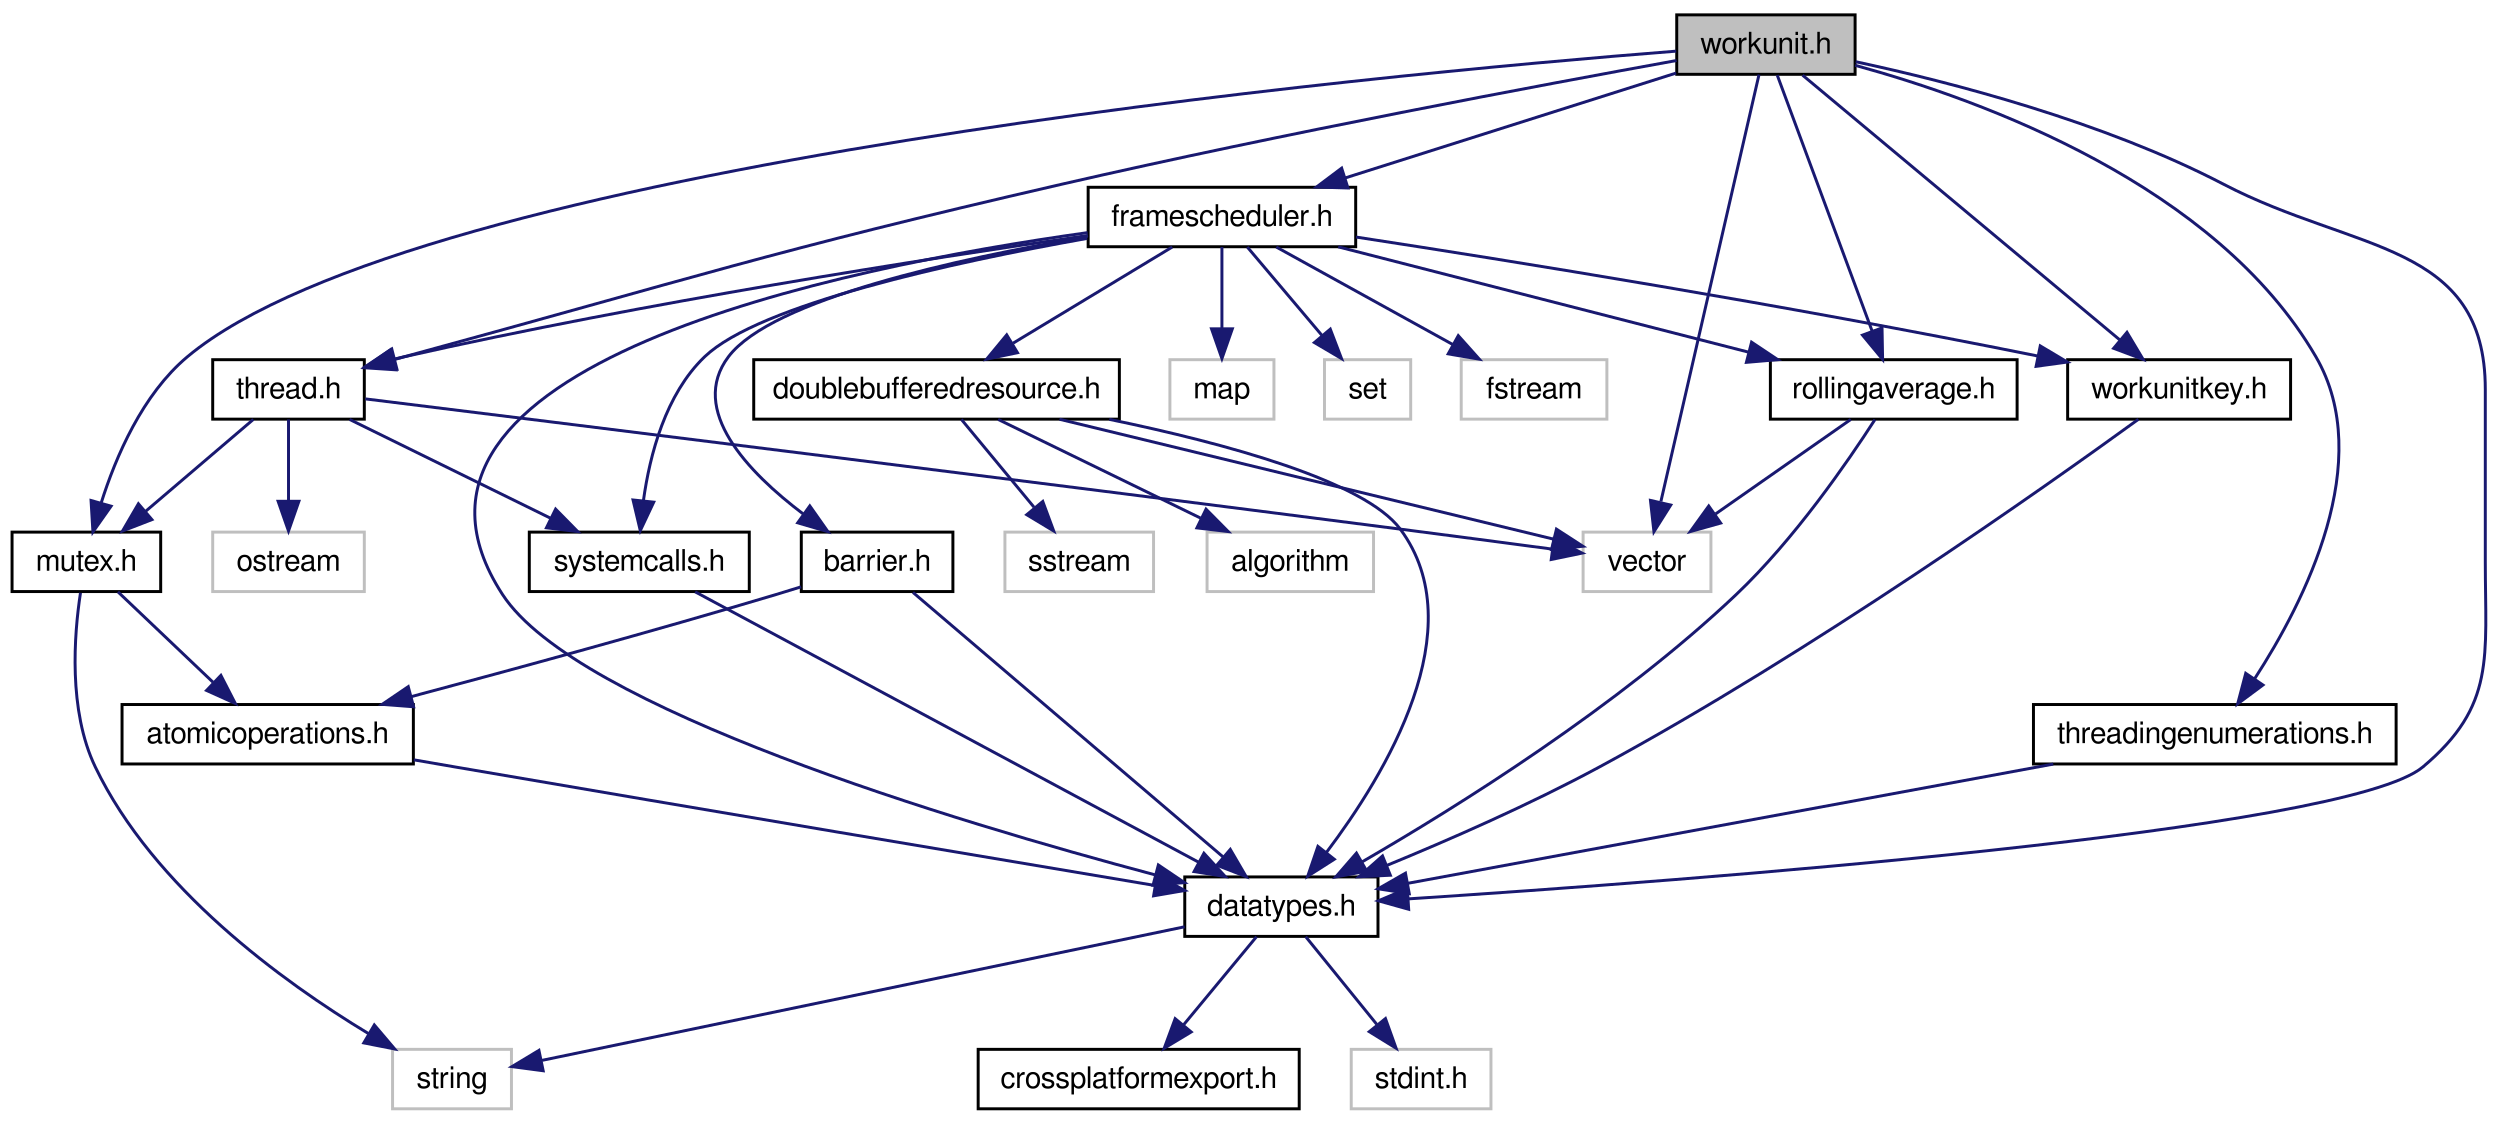
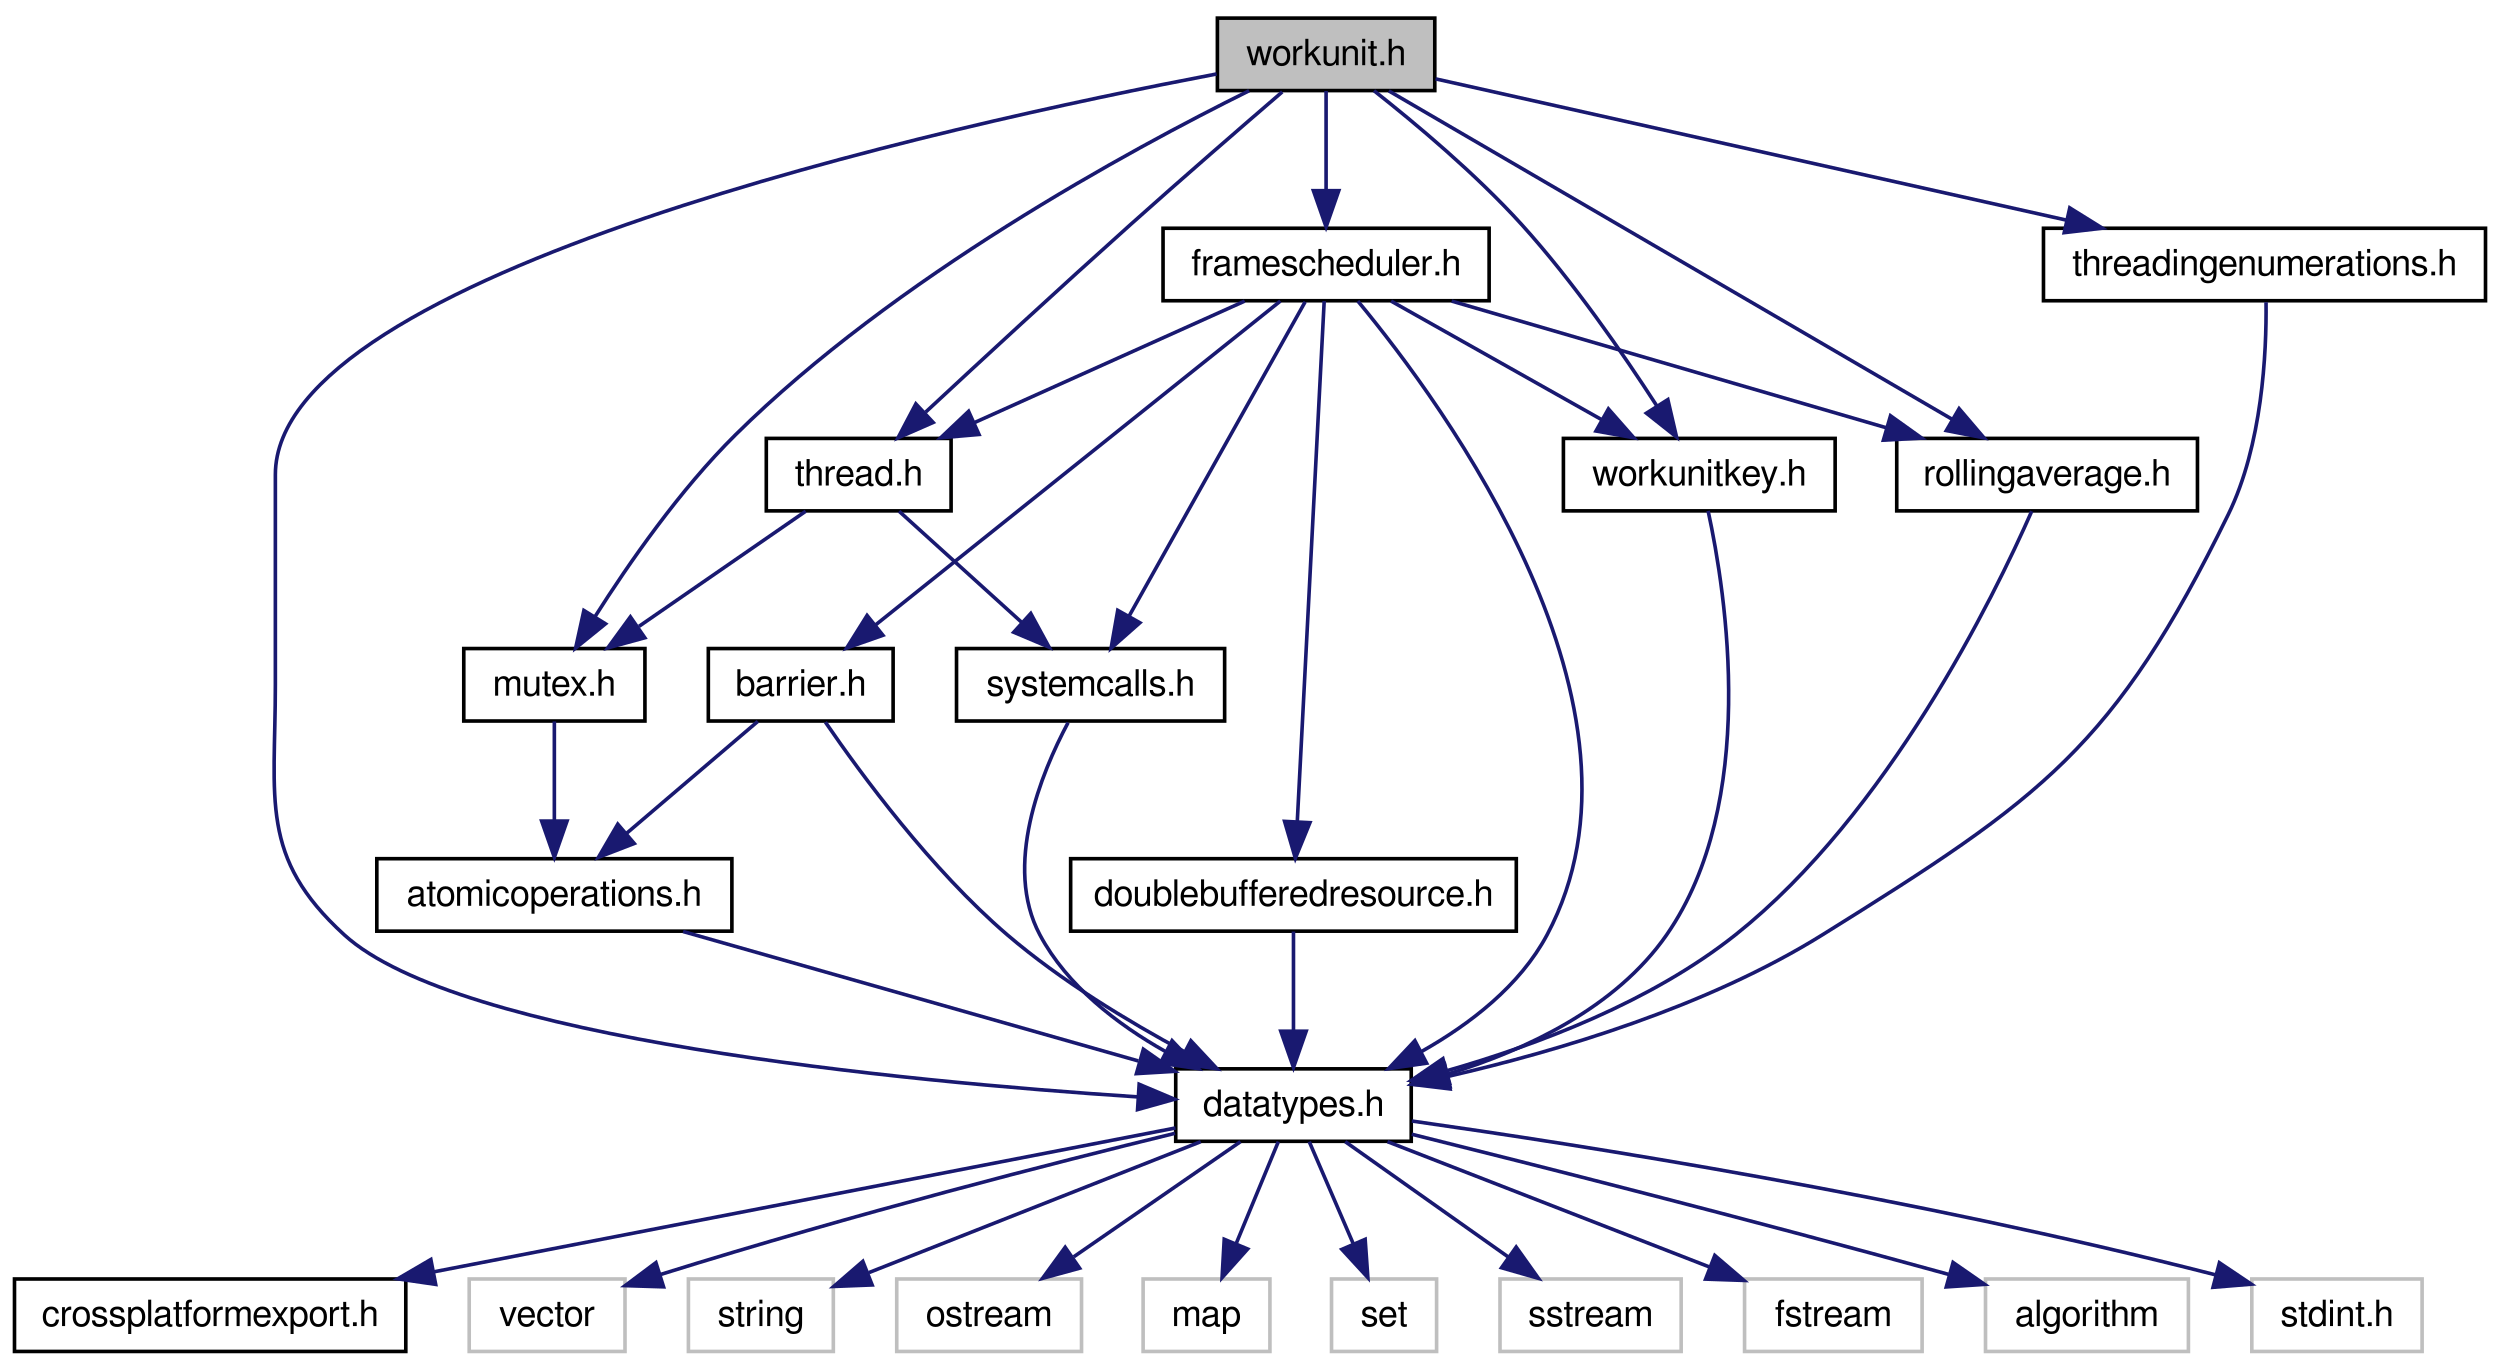
- <svg xmlns="http://www.w3.org/2000/svg" xmlns:xlink="http://www.w3.org/1999/xlink" width="841pt" height="378pt" viewBox="0.00 0.00 840.89 378.00">
+ <svg xmlns="http://www.w3.org/2000/svg" xmlns:xlink="http://www.w3.org/1999/xlink" width="690pt" height="378pt" viewBox="0.00 0.00 690.00 378.00">
  <g id="graph1" class="graph" transform="scale(1 1) rotate(0) translate(4 374)">
-     <polygon fill="white" stroke="white" points="-4,5 -4,-374 837.887,-374 837.887,5 -4,5" />
+     <polygon fill="white" stroke="white" points="-4,5 -4,-374 687,-374 687,5 -4,5" />
    <g id="node1" class="node">
-       <polygon fill="#bfbfbf" stroke="black" points="560,-349 560,-369 620,-369 620,-349 560,-349" />
-       <text text-anchor="middle" x="590" y="-356" font-family="FreeSans" font-size="10.00">workunit.h</text>
+       <polygon fill="#bfbfbf" stroke="black" points="332,-349 332,-369 392,-369 392,-349 332,-349" />
+       <text text-anchor="middle" x="362" y="-356" font-family="FreeSans" font-size="10.00">workunit.h</text>
    </g>
    <g id="node3" class="node">
      <a xlink:href="datatypes_8h.html" target="_top" xlink:title="This file declares a few typedefs to allow flexibility, in case a change is required/desired.">
-         <polygon fill="white" stroke="black" points="394.5,-59 394.5,-79 459.5,-79 459.5,-59 394.5,-59" />
-         <text text-anchor="middle" x="427" y="-66" font-family="FreeSans" font-size="10.00">datatypes.h</text>
+         <polygon fill="white" stroke="black" points="320.5,-59 320.5,-79 385.5,-79 385.5,-59 320.5,-59" />
+         <text text-anchor="middle" x="353" y="-66" font-family="FreeSans" font-size="10.00">datatypes.h</text>
      </a>
    </g>
    <g id="edge2" class="edge">
-       <path fill="none" stroke="midnightblue" d="M620.209,-353.238C652.212,-346.359 703.597,-333.064 744,-312 788.07,-289.023 832,-292.7 832,-243 832,-243 832,-243 832,-185 832,-152.944 835.547,-136.616 811,-116 785.222,-94.35 564.308,-77.784 469.706,-71.618" />
-       <polygon fill="midnightblue" stroke="midnightblue" points="469.821,-68.118 459.617,-70.968 469.371,-75.104 469.821,-68.118" />
-     </g>
-     <g id="node11" class="node">
+       <path fill="none" stroke="midnightblue" d="M331.786,-353.589C257.509,-339.431 72,-298.513 72,-243 72,-243 72,-243 72,-185 72,-153.192 67.506,-137.443 91,-116 122.427,-87.316 244.209,-75.579 310.095,-71.25" />
+       <polygon fill="midnightblue" stroke="midnightblue" points="310.406,-74.738 320.167,-70.618 309.967,-67.751 310.406,-74.738" />
+     </g>
+     <g id="node25" class="node">
      <a xlink:href="framescheduler_8h.html" target="_top" xlink:title="This file has the Declarations for the main FrameScheduler class.">
-         <polygon fill="white" stroke="black" points="362,-291 362,-311 452,-311 452,-291 362,-291" />
-         <text text-anchor="middle" x="407" y="-298" font-family="FreeSans" font-size="10.00">framescheduler.h</text>
-       </a>
-     </g>
-     <g id="edge10" class="edge">
-       <path fill="none" stroke="midnightblue" d="M559.781,-349.422C529.383,-339.788 482.283,-324.86 448.415,-314.126" />
-       <polygon fill="midnightblue" stroke="midnightblue" points="449.391,-310.764 438.801,-311.079 447.276,-317.437 449.391,-310.764" />
-     </g>
-     <g id="node21" class="node">
-       <polygon fill="white" stroke="#bfbfbf" points="528.5,-175 528.5,-195 571.5,-195 571.5,-175 528.5,-175" />
-       <text text-anchor="middle" x="550" y="-182" font-family="FreeSans" font-size="10.00">vector</text>
-     </g>
-     <g id="edge78" class="edge">
-       <path fill="none" stroke="midnightblue" d="M587.677,-348.893C581.27,-321.023 563.259,-242.675 554.67,-205.313" />
-       <polygon fill="midnightblue" stroke="midnightblue" points="557.981,-204.097 552.33,-195.135 551.159,-205.665 557.981,-204.097" />
-     </g>
-     <g id="node23" class="node">
+         <polygon fill="white" stroke="black" points="317,-291 317,-311 407,-311 407,-291 317,-291" />
+         <text text-anchor="middle" x="362" y="-298" font-family="FreeSans" font-size="10.00">framescheduler.h</text>
+       </a>
+     </g>
+     <g id="edge24" class="edge">
+       <path fill="none" stroke="midnightblue" d="M362,-348.897C362,-341.339 362,-330.748 362,-321.446" />
+       <polygon fill="midnightblue" stroke="midnightblue" points="365.5,-321.378 362,-311.378 358.5,-321.378 365.5,-321.378" />
+     </g>
+     <g id="node31" class="node">
      <a xlink:href="thread_8h.html" target="_top" xlink:title="This file defines a minimalistic cross-platform thread that the scheduler uses to schedule tasks...">
-         <polygon fill="white" stroke="black" points="67.5,-233 67.5,-253 118.5,-253 118.5,-233 67.5,-233" />
-         <text text-anchor="middle" x="93" y="-240" font-family="FreeSans" font-size="10.00">thread.h</text>
-       </a>
-     </g>
-     <g id="edge74" class="edge">
-       <path fill="none" stroke="midnightblue" d="M559.945,-353.646C514.828,-345.473 426.99,-329.029 353,-312 254.039,-289.224 229.983,-280.673 132,-254 130.778,-253.667 129.535,-253.327 128.281,-252.982" />
-       <polygon fill="midnightblue" stroke="midnightblue" points="129.147,-249.59 118.575,-250.286 127.273,-256.335 129.147,-249.59" />
-     </g>
-     <g id="node28" class="node">
+         <polygon fill="white" stroke="black" points="207.5,-233 207.5,-253 258.5,-253 258.5,-233 207.5,-233" />
+         <text text-anchor="middle" x="233" y="-240" font-family="FreeSans" font-size="10.00">thread.h</text>
+       </a>
+     </g>
+     <g id="edge68" class="edge">
+       <path fill="none" stroke="midnightblue" d="M349.906,-348.64C338.907,-339.179 322.263,-324.764 308,-312 288.532,-294.579 266.571,-274.299 251.469,-260.254" />
+       <polygon fill="midnightblue" stroke="midnightblue" points="253.547,-257.406 243.844,-253.151 248.775,-262.528 253.547,-257.406" />
+     </g>
+     <g id="node36" class="node">
      <a xlink:href="mutex_8h.html" target="_top" xlink:title="This file declares and defines a mutex that is a partial implementation.">
-         <polygon fill="white" stroke="black" points="0,-175 0,-195 50,-195 50,-175 0,-175" />
-         <text text-anchor="middle" x="25" y="-182" font-family="FreeSans" font-size="10.00">mutex.h</text>
-       </a>
-     </g>
-     <g id="edge66" class="edge">
-       <path fill="none" stroke="midnightblue" d="M559.818,-356.796C459.109,-348.884 136.596,-318.867 59,-254 43.849,-241.334 34.857,-220.278 29.964,-204.751" />
-       <polygon fill="midnightblue" stroke="midnightblue" points="33.309,-203.716 27.206,-195.056 26.576,-205.632 33.309,-203.716" />
-     </g>
-     <g id="node37" class="node">
+         <polygon fill="white" stroke="black" points="124,-175 124,-195 174,-195 174,-175 124,-175" />
+         <text text-anchor="middle" x="149" y="-182" font-family="FreeSans" font-size="10.00">mutex.h</text>
+       </a>
+     </g>
+     <g id="edge60" class="edge">
+       <path fill="none" stroke="midnightblue" d="M340.754,-348.955C307.629,-332.546 242.927,-297.427 199,-254 183.639,-238.813 169.534,-218.503 160.251,-203.855" />
+       <polygon fill="midnightblue" stroke="midnightblue" points="163.113,-201.828 154.881,-195.157 157.156,-205.505 163.113,-201.828" />
+     </g>
+     <g id="node41" class="node">
      <a xlink:href="workunitkey_8h.html" target="_top" xlink:title="This file defines the metadata used to sort workunits.">
-         <polygon fill="white" stroke="black" points="691.5,-233 691.5,-253 766.5,-253 766.5,-233 691.5,-233" />
-         <text text-anchor="middle" x="729" y="-240" font-family="FreeSans" font-size="10.00">workunitkey.h</text>
-       </a>
-     </g>
-     <g id="edge76" class="edge">
-       <path fill="none" stroke="midnightblue" d="M602.335,-348.706C626.404,-328.62 679.819,-284.043 709.007,-259.685" />
-       <polygon fill="midnightblue" stroke="midnightblue" points="711.456,-262.2 716.891,-253.106 706.971,-256.826 711.456,-262.2" />
-     </g>
-     <g id="node41" class="node">
+         <polygon fill="white" stroke="black" points="427.5,-233 427.5,-253 502.5,-253 502.5,-233 427.5,-233" />
+         <text text-anchor="middle" x="465" y="-240" font-family="FreeSans" font-size="10.00">workunitkey.h</text>
+       </a>
+     </g>
+     <g id="edge70" class="edge">
+       <path fill="none" stroke="midnightblue" d="M375.216,-348.964C386.658,-339.945 403.317,-326.001 416,-312 430.241,-296.279 444.004,-276.344 453.299,-261.949" />
+       <polygon fill="midnightblue" stroke="midnightblue" points="456.326,-263.709 458.721,-253.389 450.413,-259.963 456.326,-263.709" />
+     </g>
+     <g id="node45" class="node">
      <a xlink:href="rollingaverage_8h.html" target="_top" xlink:title="This stores the implementation and the declaration of the RollingAverage, BufferedRollingAverage, WeightedRollingAverage and the DefaultRollingAverage.">
-         <polygon fill="white" stroke="black" points="591.5,-233 591.5,-253 674.5,-253 674.5,-233 591.5,-233" />
-         <text text-anchor="middle" x="633" y="-240" font-family="FreeSans" font-size="10.00">rollingaverage.h</text>
-       </a>
-     </g>
-     <g id="edge68" class="edge">
-       <path fill="none" stroke="midnightblue" d="M593.816,-348.706C600.974,-329.396 616.523,-287.451 625.736,-262.596" />
-       <polygon fill="midnightblue" stroke="midnightblue" points="629.06,-263.699 629.254,-253.106 622.496,-261.266 629.06,-263.699" />
-     </g>
-     <g id="node57" class="node">
+         <polygon fill="white" stroke="black" points="519.5,-233 519.5,-253 602.5,-253 602.5,-233 519.5,-233" />
+         <text text-anchor="middle" x="561" y="-240" font-family="FreeSans" font-size="10.00">rollingaverage.h</text>
+       </a>
+     </g>
+     <g id="edge62" class="edge">
+       <path fill="none" stroke="midnightblue" d="M379.312,-348.909C414.301,-328.513 493.609,-282.283 534.905,-258.211" />
+       <polygon fill="midnightblue" stroke="midnightblue" points="536.71,-261.21 543.586,-253.151 533.184,-255.163 536.71,-261.21" />
+     </g>
+     <g id="node54" class="node">
      <a xlink:href="threadingenumerations_8h.html" target="_top" xlink:title="Any enumerations the threading library requires are all declared here.">
-         <polygon fill="white" stroke="black" points="680,-117 680,-137 802,-137 802,-117 680,-117" />
-         <text text-anchor="middle" x="741" y="-124" font-family="FreeSans" font-size="10.00">threadingenumerations.h</text>
-       </a>
-     </g>
-     <g id="edge70" class="edge">
-       <path fill="none" stroke="midnightblue" d="M620.036,-352.024C663.259,-340.186 741.481,-311.619 775,-254 795.342,-219.033 771.221,-171.61 754.452,-145.739" />
-       <polygon fill="midnightblue" stroke="midnightblue" points="757.207,-143.565 748.703,-137.245 751.41,-147.488 757.207,-143.565" />
+         <polygon fill="white" stroke="black" points="560,-291 560,-311 682,-311 682,-291 560,-291" />
+         <text text-anchor="middle" x="621" y="-298" font-family="FreeSans" font-size="10.00">threadingenumerations.h</text>
+       </a>
+     </g>
+     <g id="edge64" class="edge">
+       <path fill="none" stroke="midnightblue" d="M392.217,-352.233C434.84,-342.688 513.323,-325.113 566.335,-313.242" />
+       <polygon fill="midnightblue" stroke="midnightblue" points="567.257,-316.622 576.251,-311.021 565.727,-309.791 567.257,-316.622" />
    </g>
    <g id="node5" class="node">
      <a xlink:href="crossplatformexport_8h.html" target="_top" xlink:title="This file determines what features are offered by the compiler that this library can take advantage o...">
-         <polygon fill="white" stroke="black" points="325,-1 325,-21 433,-21 433,-1 325,-1" />
-         <text text-anchor="middle" x="379" y="-8" font-family="FreeSans" font-size="10.00">crossplatformexport.h</text>
+         <polygon fill="white" stroke="black" points="0,-1 0,-21 108,-21 108,-1 0,-1" />
+         <text text-anchor="middle" x="54" y="-8" font-family="FreeSans" font-size="10.00">crossplatformexport.h</text>
      </a>
    </g>
    <g id="edge4" class="edge">
-       <path fill="none" stroke="midnightblue" d="M418.639,-58.897C411.908,-50.764 402.27,-39.118 394.184,-29.347" />
-       <polygon fill="midnightblue" stroke="midnightblue" points="396.66,-26.85 387.588,-21.378 391.268,-31.313 396.66,-26.85" />
+       <path fill="none" stroke="midnightblue" d="M320.433,-62.683C271.47,-53.185 178.02,-35.057 115.844,-22.997" />
+       <polygon fill="midnightblue" stroke="midnightblue" points="116.247,-19.51 105.764,-21.041 114.914,-26.381 116.247,-19.51" />
    </g>
    <g id="node7" class="node">
-       <polygon fill="white" stroke="#bfbfbf" points="128,-1 128,-21 168,-21 168,-1 128,-1" />
-       <text text-anchor="middle" x="148" y="-8" font-family="FreeSans" font-size="10.00">string</text>
+       <polygon fill="white" stroke="#bfbfbf" points="125.5,-1 125.5,-21 168.5,-21 168.5,-1 125.5,-1" />
+       <text text-anchor="middle" x="147" y="-8" font-family="FreeSans" font-size="10.00">vector</text>
    </g>
    <g id="edge6" class="edge">
-       <path fill="none" stroke="midnightblue" d="M394.449,-62.233C339.985,-50.911 231.164,-28.289 178.265,-17.292" />
-       <polygon fill="midnightblue" stroke="midnightblue" points="178.667,-13.8 168.164,-15.192 177.242,-20.654 178.667,-13.8" />
+       <path fill="none" stroke="midnightblue" d="M320.307,-61.21C286.788,-53.018 232.988,-39.302 178.389,-22.27" />
+       <polygon fill="midnightblue" stroke="midnightblue" points="179.139,-18.836 168.55,-19.166 177.034,-25.512 179.139,-18.836" />
    </g>
    <g id="node9" class="node">
-       <polygon fill="white" stroke="#bfbfbf" points="450.5,-1 450.5,-21 497.5,-21 497.5,-1 450.5,-1" />
-       <text text-anchor="middle" x="474" y="-8" font-family="FreeSans" font-size="10.00">stdint.h</text>
+       <polygon fill="white" stroke="#bfbfbf" points="186,-1 186,-21 226,-21 226,-1 186,-1" />
+       <text text-anchor="middle" x="206" y="-8" font-family="FreeSans" font-size="10.00">string</text>
    </g>
    <g id="edge8" class="edge">
-       <path fill="none" stroke="midnightblue" d="M435.187,-58.897C441.777,-50.764 451.214,-39.118 459.133,-29.347" />
-       <polygon fill="midnightblue" stroke="midnightblue" points="462.014,-31.351 465.591,-21.378 456.575,-26.943 462.014,-31.351" />
+       <path fill="none" stroke="midnightblue" d="M327.395,-58.897C301.865,-48.825 262.682,-33.364 235.778,-22.749" />
+       <polygon fill="midnightblue" stroke="midnightblue" points="236.709,-19.354 226.122,-18.939 234.139,-25.865 236.709,-19.354" />
+     </g>
+     <g id="node11" class="node">
+       <polygon fill="white" stroke="#bfbfbf" points="243.5,-1 243.5,-21 294.5,-21 294.5,-1 243.5,-1" />
+       <text text-anchor="middle" x="269" y="-8" font-family="FreeSans" font-size="10.00">ostream</text>
+     </g>
+     <g id="edge10" class="edge">
+       <path fill="none" stroke="midnightblue" d="M338.368,-58.897C325.678,-50.135 307.085,-37.297 292.341,-27.116" />
+       <polygon fill="midnightblue" stroke="midnightblue" points="293.964,-23.983 283.746,-21.182 289.986,-29.744 293.964,-23.983" />
+     </g>
+     <g id="node13" class="node">
+       <polygon fill="white" stroke="#bfbfbf" points="311.5,-1 311.5,-21 346.5,-21 346.5,-1 311.5,-1" />
+       <text text-anchor="middle" x="329" y="-8" font-family="FreeSans" font-size="10.00">map</text>
    </g>
    <g id="edge12" class="edge">
-       <path fill="none" stroke="midnightblue" d="M361.814,-295.746C278.805,-284.13 114.916,-250.948 165,-174 189.854,-135.815 316.841,-97.702 384.471,-79.705" />
-       <polygon fill="midnightblue" stroke="midnightblue" points="385.615,-83.023 394.396,-77.095 383.834,-76.253 385.615,-83.023" />
-     </g>
-     <g id="node14" class="node">
+       <path fill="none" stroke="midnightblue" d="M348.82,-58.897C345.624,-51.175 341.118,-40.286 337.21,-30.841" />
+       <polygon fill="midnightblue" stroke="midnightblue" points="340.352,-29.279 333.294,-21.378 333.884,-31.956 340.352,-29.279" />
+     </g>
+     <g id="node15" class="node">
+       <polygon fill="white" stroke="#bfbfbf" points="363.5,-1 363.5,-21 392.5,-21 392.5,-1 363.5,-1" />
+       <text text-anchor="middle" x="378" y="-8" font-family="FreeSans" font-size="10.00">set</text>
+     </g>
+     <g id="edge14" class="edge">
+       <path fill="none" stroke="midnightblue" d="M357.355,-58.897C360.683,-51.175 365.377,-40.286 369.448,-30.841" />
+       <polygon fill="midnightblue" stroke="midnightblue" points="372.783,-31.946 373.527,-21.378 366.354,-29.175 372.783,-31.946" />
+     </g>
+     <g id="node17" class="node">
+       <polygon fill="white" stroke="#bfbfbf" points="410,-1 410,-21 460,-21 460,-1 410,-1" />
+       <text text-anchor="middle" x="435" y="-8" font-family="FreeSans" font-size="10.00">sstream</text>
+     </g>
+     <g id="edge16" class="edge">
+       <path fill="none" stroke="midnightblue" d="M367.283,-58.897C379.671,-50.135 397.822,-37.297 412.215,-27.116" />
+       <polygon fill="midnightblue" stroke="midnightblue" points="414.462,-29.814 420.605,-21.182 410.42,-24.099 414.462,-29.814" />
+     </g>
+     <g id="node19" class="node">
+       <polygon fill="white" stroke="#bfbfbf" points="477.5,-1 477.5,-21 526.5,-21 526.5,-1 477.5,-1" />
+       <text text-anchor="middle" x="502" y="-8" font-family="FreeSans" font-size="10.00">fstream</text>
+     </g>
+     <g id="edge18" class="edge">
+       <path fill="none" stroke="midnightblue" d="M378.954,-58.897C403.608,-49.3 440.824,-34.813 467.871,-24.285" />
+       <polygon fill="midnightblue" stroke="midnightblue" points="469.284,-27.491 477.333,-20.602 466.744,-20.968 469.284,-27.491" />
+     </g>
+     <g id="node21" class="node">
+       <polygon fill="white" stroke="#bfbfbf" points="544,-1 544,-21 600,-21 600,-1 544,-1" />
+       <text text-anchor="middle" x="572" y="-8" font-family="FreeSans" font-size="10.00">algorithm</text>
+     </g>
+     <g id="edge20" class="edge">
+       <path fill="none" stroke="midnightblue" d="M385.643,-60.949C420.145,-52.357 476.381,-38.117 533.779,-22.278" />
+       <polygon fill="midnightblue" stroke="midnightblue" points="535.047,-25.558 543.749,-19.514 533.177,-18.813 535.047,-25.558" />
+     </g>
+     <g id="node23" class="node">
+       <polygon fill="white" stroke="#bfbfbf" points="617.5,-1 617.5,-21 664.5,-21 664.5,-1 617.5,-1" />
+       <text text-anchor="middle" x="641" y="-8" font-family="FreeSans" font-size="10.00">stdint.h</text>
+     </g>
+     <g id="edge22" class="edge">
+       <path fill="none" stroke="midnightblue" d="M385.671,-64.601C432.852,-57.903 522.88,-43.832 607.588,-22.114" />
+       <polygon fill="midnightblue" stroke="midnightblue" points="608.561,-25.477 617.355,-19.569 606.796,-18.704 608.561,-25.477" />
+     </g>
+     <g id="edge26" class="edge">
+       <path fill="none" stroke="midnightblue" d="M370.775,-290.89C394.551,-262.209 456.249,-178.373 423,-116 415.503,-101.936 401.722,-91.334 388.357,-83.792" />
+       <polygon fill="midnightblue" stroke="midnightblue" points="389.741,-80.567 379.254,-79.055 386.509,-86.776 389.741,-80.567" />
+     </g>
+     <g id="node28" class="node">
      <a xlink:href="doublebufferedresource_8h.html" target="_top" xlink:title="This file defines the template double buffered resources that can be attached to a thread...">
-         <polygon fill="white" stroke="black" points="249.5,-233 249.5,-253 372.5,-253 372.5,-233 249.5,-233" />
-         <text text-anchor="middle" x="311" y="-240" font-family="FreeSans" font-size="10.00">doublebufferedresource.h</text>
-       </a>
-     </g>
-     <g id="edge14" class="edge">
-       <path fill="none" stroke="midnightblue" d="M390.278,-290.897C375.502,-281.97 353.721,-268.811 336.726,-258.543" />
-       <polygon fill="midnightblue" stroke="midnightblue" points="338.221,-255.357 327.852,-253.182 334.602,-261.349 338.221,-255.357" />
-     </g>
-     <g id="edge24" class="edge">
-       <path fill="none" stroke="midnightblue" d="M361.94,-294.792C307.233,-286.912 212.318,-272.137 132,-254 130.936,-253.76 129.859,-253.508 128.772,-253.248" />
-       <polygon fill="midnightblue" stroke="midnightblue" points="129.471,-249.814 118.915,-250.722 127.733,-256.595 129.471,-249.814" />
-     </g>
-     <g id="node25" class="node">
+         <polygon fill="white" stroke="black" points="291.5,-117 291.5,-137 414.5,-137 414.5,-117 291.5,-117" />
+         <text text-anchor="middle" x="353" y="-124" font-family="FreeSans" font-size="10.00">doublebufferedresource.h</text>
+       </a>
+     </g>
+     <g id="edge28" class="edge">
+       <path fill="none" stroke="midnightblue" d="M361.477,-290.893C360.036,-263.023 355.983,-184.675 354.051,-147.313" />
+       <polygon fill="midnightblue" stroke="midnightblue" points="357.536,-146.941 353.524,-137.135 350.546,-147.302 357.536,-146.941" />
+     </g>
+     <g id="edge32" class="edge">
+       <path fill="none" stroke="midnightblue" d="M339.53,-290.897C318.939,-281.639 288.225,-267.83 265.06,-257.415" />
+       <polygon fill="midnightblue" stroke="midnightblue" points="266.201,-254.09 255.645,-253.182 263.331,-260.475 266.201,-254.09" />
+     </g>
+     <g id="node33" class="node">
      <a xlink:href="systemcalls_8h.html" target="_top" xlink:title="This file defines a minimalistic cross-platform thread that the scheduler uses to schedule tasks...">
-         <polygon fill="white" stroke="black" points="174,-175 174,-195 248,-195 248,-175 174,-175" />
-         <text text-anchor="middle" x="211" y="-182" font-family="FreeSans" font-size="10.00">systemcalls.h</text>
-       </a>
+         <polygon fill="white" stroke="black" points="260,-175 260,-195 334,-195 334,-175 260,-175" />
+         <text text-anchor="middle" x="297" y="-182" font-family="FreeSans" font-size="10.00">systemcalls.h</text>
+       </a>
+     </g>
+     <g id="edge48" class="edge">
+       <path fill="none" stroke="midnightblue" d="M356.232,-290.706C345.315,-271.223 321.487,-228.7 307.61,-203.934" />
+       <polygon fill="midnightblue" stroke="midnightblue" points="310.604,-202.118 302.663,-195.106 304.498,-205.54 310.604,-202.118" />
+     </g>
+     <g id="edge44" class="edge">
+       <path fill="none" stroke="midnightblue" d="M379.941,-290.897C396.015,-281.846 419.815,-268.444 438.154,-258.117" />
+       <polygon fill="midnightblue" stroke="midnightblue" points="439.923,-261.138 446.919,-253.182 436.488,-255.039 439.923,-261.138" />
+     </g>
+     <g id="edge50" class="edge">
+       <path fill="none" stroke="midnightblue" d="M396.663,-290.897C429.948,-281.196 480.377,-266.498 516.59,-255.944" />
+       <polygon fill="midnightblue" stroke="midnightblue" points="517.78,-259.243 526.401,-253.084 515.821,-252.522 517.78,-259.243" />
+     </g>
+     <g id="node48" class="node">
+       <a xlink:href="barrier_8h.html" target="_top" xlink:title="The declaration of the Mezzanine::Threading::Barrier Barrier synchronization primitive.">
+         <polygon fill="white" stroke="black" points="191.5,-175 191.5,-195 242.5,-195 242.5,-175 191.5,-175" />
+         <text text-anchor="middle" x="217" y="-182" font-family="FreeSans" font-size="10.00">barrier.h</text>
+       </a>
+     </g>
+     <g id="edge54" class="edge">
+       <path fill="none" stroke="midnightblue" d="M349.386,-290.909C324.32,-270.856 268.037,-225.83 237.554,-201.444" />
+       <polygon fill="midnightblue" stroke="midnightblue" points="239.683,-198.665 229.688,-195.151 235.31,-204.131 239.683,-198.665" />
+     </g>
+     <g id="edge30" class="edge">
+       <path fill="none" stroke="midnightblue" d="M353,-116.897C353,-109.339 353,-98.748 353,-89.446" />
+       <polygon fill="midnightblue" stroke="midnightblue" points="356.5,-89.378 353,-79.378 349.5,-89.378 356.5,-89.378" />
+     </g>
+     <g id="edge34" class="edge">
+       <path fill="none" stroke="midnightblue" d="M244.148,-232.897C253.485,-224.435 267.018,-212.172 278.052,-202.172" />
+       <polygon fill="midnightblue" stroke="midnightblue" points="280.489,-204.686 285.549,-195.378 275.789,-199.499 280.489,-204.686" />
+     </g>
+     <g id="edge38" class="edge">
+       <path fill="none" stroke="midnightblue" d="M218.368,-232.897C205.678,-224.135 187.085,-211.297 172.341,-201.116" />
+       <polygon fill="midnightblue" stroke="midnightblue" points="173.964,-197.983 163.746,-195.182 169.986,-203.744 173.964,-197.983" />
+     </g>
+     <g id="edge36" class="edge">
+       <path fill="none" stroke="midnightblue" d="M290.788,-174.558C283.292,-160.478 272.88,-134.984 283,-116 290.497,-101.936 304.278,-91.334 317.643,-83.792" />
+       <polygon fill="midnightblue" stroke="midnightblue" points="319.491,-86.776 326.746,-79.055 316.259,-80.567 319.491,-86.776" />
+     </g>
+     <g id="node38" class="node">
+       <a xlink:href="atomicoperations_8h.html" target="_top" xlink:title="Simple thread safe ways to check and change a specified variable atomically.">
+         <polygon fill="white" stroke="black" points="100,-117 100,-137 198,-137 198,-117 100,-117" />
+         <text text-anchor="middle" x="149" y="-124" font-family="FreeSans" font-size="10.00">atomicoperations.h</text>
+       </a>
+     </g>
+     <g id="edge40" class="edge">
+       <path fill="none" stroke="midnightblue" d="M149,-174.897C149,-167.339 149,-156.748 149,-147.446" />
+       <polygon fill="midnightblue" stroke="midnightblue" points="152.5,-147.378 149,-137.378 145.5,-147.378 152.5,-147.378" />
+     </g>
+     <g id="edge42" class="edge">
+       <path fill="none" stroke="midnightblue" d="M184.534,-116.897C219.49,-106.959 272.891,-91.776 310.172,-81.177" />
+       <polygon fill="midnightblue" stroke="midnightblue" points="311.569,-84.418 320.231,-78.317 309.655,-77.685 311.569,-84.418" />
    </g>
    <g id="edge46" class="edge">
-       <path fill="none" stroke="midnightblue" d="M361.676,-293.802C316.532,-285.772 251.376,-271.57 233,-254 219.837,-241.414 214.526,-220.982 212.396,-205.611" />
-       <polygon fill="midnightblue" stroke="midnightblue" points="215.86,-205.08 211.341,-195.498 208.898,-205.807 215.86,-205.08" />
-     </g>
-     <g id="edge42" class="edge">
-       <path fill="none" stroke="midnightblue" d="M452.107,-294.256C504.864,-286.16 595.038,-271.679 681.421,-254.237" />
-       <polygon fill="midnightblue" stroke="midnightblue" points="682.289,-257.633 691.389,-252.208 680.892,-250.773 682.289,-257.633" />
-     </g>
-     <g id="edge48" class="edge">
-       <path fill="none" stroke="midnightblue" d="M446.108,-290.963C484.39,-281.139 542.82,-266.144 584.141,-255.539" />
-       <polygon fill="midnightblue" stroke="midnightblue" points="585.176,-258.887 593.992,-253.011 583.436,-252.107 585.176,-258.887" />
-     </g>
-     <g id="node45" class="node">
-       <a xlink:href="barrier_8h.html" target="_top" xlink:title="The declaration of the Mezzanine::Threading::Barrier Barrier synchronization primitive.">
-         <polygon fill="white" stroke="black" points="265.5,-175 265.5,-195 316.5,-195 316.5,-175 265.5,-175" />
-         <text text-anchor="middle" x="291" y="-182" font-family="FreeSans" font-size="10.00">barrier.h</text>
-       </a>
-     </g>
-     <g id="edge54" class="edge">
-       <path fill="none" stroke="midnightblue" d="M361.804,-294.401C317.835,-286.948 255.588,-273.292 241,-254 227.459,-236.093 247.543,-215.169 266.145,-201.098" />
-       <polygon fill="midnightblue" stroke="midnightblue" points="268.363,-203.814 274.461,-195.15 264.291,-198.12 268.363,-203.814" />
-     </g>
-     <g id="node49" class="node">
-       <polygon fill="white" stroke="#bfbfbf" points="389.5,-233 389.5,-253 424.5,-253 424.5,-233 389.5,-233" />
-       <text text-anchor="middle" x="407" y="-240" font-family="FreeSans" font-size="10.00">map</text>
-     </g>
-     <g id="edge60" class="edge">
-       <path fill="none" stroke="midnightblue" d="M407,-290.897C407,-283.339 407,-272.748 407,-263.446" />
-       <polygon fill="midnightblue" stroke="midnightblue" points="410.5,-263.378 407,-253.378 403.5,-263.378 410.5,-263.378" />
-     </g>
-     <g id="node51" class="node">
-       <polygon fill="white" stroke="#bfbfbf" points="441.5,-233 441.5,-253 470.5,-253 470.5,-233 441.5,-233" />
-       <text text-anchor="middle" x="456" y="-240" font-family="FreeSans" font-size="10.00">set</text>
-     </g>
-     <g id="edge62" class="edge">
-       <path fill="none" stroke="midnightblue" d="M415.535,-290.897C422.476,-282.682 432.444,-270.883 440.75,-261.051" />
-       <polygon fill="midnightblue" stroke="midnightblue" points="443.453,-263.275 447.233,-253.378 438.106,-258.758 443.453,-263.275" />
-     </g>
-     <g id="node53" class="node">
-       <polygon fill="white" stroke="#bfbfbf" points="487.5,-233 487.5,-253 536.5,-253 536.5,-233 487.5,-233" />
-       <text text-anchor="middle" x="512" y="-240" font-family="FreeSans" font-size="10.00">fstream</text>
-     </g>
-     <g id="edge64" class="edge">
-       <path fill="none" stroke="midnightblue" d="M425.29,-290.897C441.676,-281.846 465.937,-268.444 484.633,-258.117" />
-       <polygon fill="midnightblue" stroke="midnightblue" points="486.507,-261.081 493.568,-253.182 483.122,-254.953 486.507,-261.081" />
-     </g>
-     <g id="edge16" class="edge">
-       <path fill="none" stroke="midnightblue" d="M369.128,-232.93C408.334,-224.817 455.021,-212.119 467,-196 491.775,-162.66 462.064,-113.554 442.149,-87.24" />
-       <polygon fill="midnightblue" stroke="midnightblue" points="444.796,-84.944 435.863,-79.246 439.293,-89.27 444.796,-84.944" />
-     </g>
-     <g id="node17" class="node">
-       <polygon fill="white" stroke="#bfbfbf" points="402,-175 402,-195 458,-195 458,-175 402,-175" />
-       <text text-anchor="middle" x="430" y="-182" font-family="FreeSans" font-size="10.00">algorithm</text>
-     </g>
-     <g id="edge18" class="edge">
-       <path fill="none" stroke="midnightblue" d="M331.728,-232.897C350.554,-223.722 378.55,-210.076 399.851,-199.694" />
-       <polygon fill="midnightblue" stroke="midnightblue" points="401.654,-202.709 409.11,-195.182 398.587,-196.417 401.654,-202.709" />
-     </g>
-     <g id="node19" class="node">
-       <polygon fill="white" stroke="#bfbfbf" points="334,-175 334,-195 384,-195 384,-175 334,-175" />
-       <text text-anchor="middle" x="359" y="-182" font-family="FreeSans" font-size="10.00">sstream</text>
-     </g>
-     <g id="edge20" class="edge">
-       <path fill="none" stroke="midnightblue" d="M319.361,-232.897C326.092,-224.764 335.73,-213.118 343.816,-203.347" />
-       <polygon fill="midnightblue" stroke="midnightblue" points="346.732,-205.313 350.412,-195.378 341.34,-200.85 346.732,-205.313" />
-     </g>
-     <g id="edge22" class="edge">
-       <path fill="none" stroke="midnightblue" d="M352.358,-232.963C399.63,-221.491 475.954,-202.969 518.601,-192.62" />
-       <polygon fill="midnightblue" stroke="midnightblue" points="519.535,-195.995 528.428,-190.235 517.885,-189.192 519.535,-195.995" />
-     </g>
-     <g id="edge40" class="edge">
-       <path fill="none" stroke="midnightblue" d="M118.853,-239.812C179.608,-232.307 336.221,-212.883 467,-196 483.867,-193.823 502.653,-191.338 518.081,-189.281" />
-       <polygon fill="midnightblue" stroke="midnightblue" points="518.712,-192.728 528.161,-187.935 517.786,-185.79 518.712,-192.728" />
-     </g>
-     <g id="edge26" class="edge">
-       <path fill="none" stroke="midnightblue" d="M113.554,-232.897C132.221,-223.722 159.983,-210.076 181.105,-199.694" />
-       <polygon fill="midnightblue" stroke="midnightblue" points="182.855,-202.734 190.286,-195.182 179.767,-196.452 182.855,-202.734" />
-     </g>
-     <g id="edge30" class="edge">
-       <path fill="none" stroke="midnightblue" d="M81.155,-232.897C71.138,-224.353 56.577,-211.933 44.792,-201.881" />
-       <polygon fill="midnightblue" stroke="midnightblue" points="47.047,-199.204 37.167,-195.378 42.504,-204.53 47.047,-199.204" />
-     </g>
-     <g id="node34" class="node">
-       <polygon fill="white" stroke="#bfbfbf" points="67.5,-175 67.5,-195 118.5,-195 118.5,-175 67.5,-175" />
-       <text text-anchor="middle" x="93" y="-182" font-family="FreeSans" font-size="10.00">ostream</text>
-     </g>
-     <g id="edge38" class="edge">
-       <path fill="none" stroke="midnightblue" d="M93,-232.897C93,-225.339 93,-214.748 93,-205.446" />
-       <polygon fill="midnightblue" stroke="midnightblue" points="96.5,-205.378 93,-195.378 89.5,-205.378 96.5,-205.378" />
-     </g>
-     <g id="edge28" class="edge">
-       <path fill="none" stroke="midnightblue" d="M229.791,-174.909C267.929,-154.427 354.576,-107.894 399.238,-83.909" />
-       <polygon fill="midnightblue" stroke="midnightblue" points="400.945,-86.965 408.099,-79.151 397.633,-80.798 400.945,-86.965" />
-     </g>
-     <g id="edge36" class="edge">
-       <path fill="none" stroke="midnightblue" d="M23.019,-174.57C20.872,-160.503 18.864,-135.023 28,-116 47.572,-75.244 91.014,-43.754 119.902,-26.295" />
-       <polygon fill="midnightblue" stroke="midnightblue" points="121.864,-29.202 128.721,-21.126 118.324,-23.163 121.864,-29.202" />
-     </g>
-     <g id="node30" class="node">
-       <a xlink:href="atomicoperations_8h.html" target="_top" xlink:title="Simple thread safe ways to check and change a specified variable atomically.">
-         <polygon fill="white" stroke="black" points="37,-117 37,-137 135,-137 135,-117 37,-117" />
-         <text text-anchor="middle" x="86" y="-124" font-family="FreeSans" font-size="10.00">atomicoperations.h</text>
-       </a>
-     </g>
-     <g id="edge32" class="edge">
-       <path fill="none" stroke="midnightblue" d="M35.625,-174.897C44.438,-166.517 57.173,-154.409 67.633,-144.464" />
-       <polygon fill="midnightblue" stroke="midnightblue" points="70.25,-146.805 75.086,-137.378 65.427,-141.732 70.25,-146.805" />
-     </g>
-     <g id="edge34" class="edge">
-       <path fill="none" stroke="midnightblue" d="M135.176,-118.387C139.848,-117.577 144.514,-116.771 149,-116 232.39,-101.671 329.916,-85.264 384.467,-76.118" />
-       <polygon fill="midnightblue" stroke="midnightblue" points="385.179,-79.547 394.463,-74.442 384.022,-72.644 385.179,-79.547" />
-     </g>
-     <g id="edge44" class="edge">
-       <path fill="none" stroke="midnightblue" d="M715.293,-232.943C684.117,-210.325 605.081,-154.425 534,-116 510.783,-103.449 483.534,-91.519 462.345,-82.818" />
-       <polygon fill="midnightblue" stroke="midnightblue" points="463.655,-79.572 453.072,-79.057 461.024,-86.059 463.655,-79.572" />
+       <path fill="none" stroke="midnightblue" d="M467.44,-232.987C472.433,-209.975 481.333,-152.499 456,-116 442.005,-95.836 417.155,-84.16 395.37,-77.49" />
+       <polygon fill="midnightblue" stroke="midnightblue" points="396.2,-74.088 385.627,-74.765 394.315,-80.829 396.2,-74.088" />
    </g>
    <g id="edge52" class="edge">
-       <path fill="none" stroke="midnightblue" d="M626.672,-232.838C617.515,-218.63 599.514,-192.496 580,-174 540.417,-136.482 486.279,-102.668 454.145,-84.066" />
-       <polygon fill="midnightblue" stroke="midnightblue" points="455.726,-80.938 445.308,-79.012 452.251,-87.014 455.726,-80.938" />
-     </g>
-     <g id="edge50" class="edge">
-       <path fill="none" stroke="midnightblue" d="M618.543,-232.897C606.004,-224.135 587.631,-211.297 573.063,-201.116" />
-       <polygon fill="midnightblue" stroke="midnightblue" points="574.772,-198.041 564.57,-195.182 570.762,-203.779 574.772,-198.041" />
+       <path fill="none" stroke="midnightblue" d="M556.755,-232.899C546.309,-209.193 517.106,-149.471 475,-116 451.81,-97.565 420.554,-85.711 395.485,-78.519" />
+       <polygon fill="midnightblue" stroke="midnightblue" points="396.081,-75.054 385.513,-75.807 394.244,-81.809 396.081,-75.054" />
    </g>
    <g id="edge56" class="edge">
-       <path fill="none" stroke="midnightblue" d="M303.069,-174.706C326.618,-154.62 378.88,-110.043 407.438,-85.685" />
-       <polygon fill="midnightblue" stroke="midnightblue" points="409.815,-88.258 415.152,-79.106 405.272,-82.932 409.815,-88.258" />
+       <path fill="none" stroke="midnightblue" d="M223.801,-174.699C233.645,-160.326 252.999,-133.997 274,-116 288.752,-103.358 307.338,-92.112 322.776,-83.792" />
+       <polygon fill="midnightblue" stroke="midnightblue" points="324.684,-86.744 331.919,-79.004 321.436,-80.543 324.684,-86.744" />
    </g>
    <g id="edge58" class="edge">
-       <path fill="none" stroke="midnightblue" d="M265.418,-176.588C262.584,-175.697 259.734,-174.818 257,-174 215.789,-161.677 168.63,-148.806 134.289,-139.656" />
-       <polygon fill="midnightblue" stroke="midnightblue" points="135.075,-136.243 124.512,-137.059 133.278,-143.009 135.075,-136.243" />
-     </g>
-     <g id="edge72" class="edge">
-       <path fill="none" stroke="midnightblue" d="M686.664,-116.963C625.028,-105.578 525.799,-87.25 469.534,-76.857" />
-       <polygon fill="midnightblue" stroke="midnightblue" points="470.016,-73.386 459.546,-75.012 468.744,-80.27 470.016,-73.386" />
+       <path fill="none" stroke="midnightblue" d="M205.155,-174.897C195.138,-166.353 180.577,-153.933 168.792,-143.881" />
+       <polygon fill="midnightblue" stroke="midnightblue" points="171.047,-141.204 161.167,-137.378 166.504,-146.53 171.047,-141.204" />
+     </g>
+     <g id="edge66" class="edge">
+       <path fill="none" stroke="midnightblue" d="M621.428,-290.6C621.589,-276.568 620.379,-251.128 611,-232 579.449,-167.655 559.825,-153.896 499,-116 467.121,-96.138 426.047,-83.895 395.59,-76.904" />
+       <polygon fill="midnightblue" stroke="midnightblue" points="396.214,-73.458 385.696,-74.732 394.713,-80.295 396.214,-73.458" />
    </g>
  </g>
</svg>
